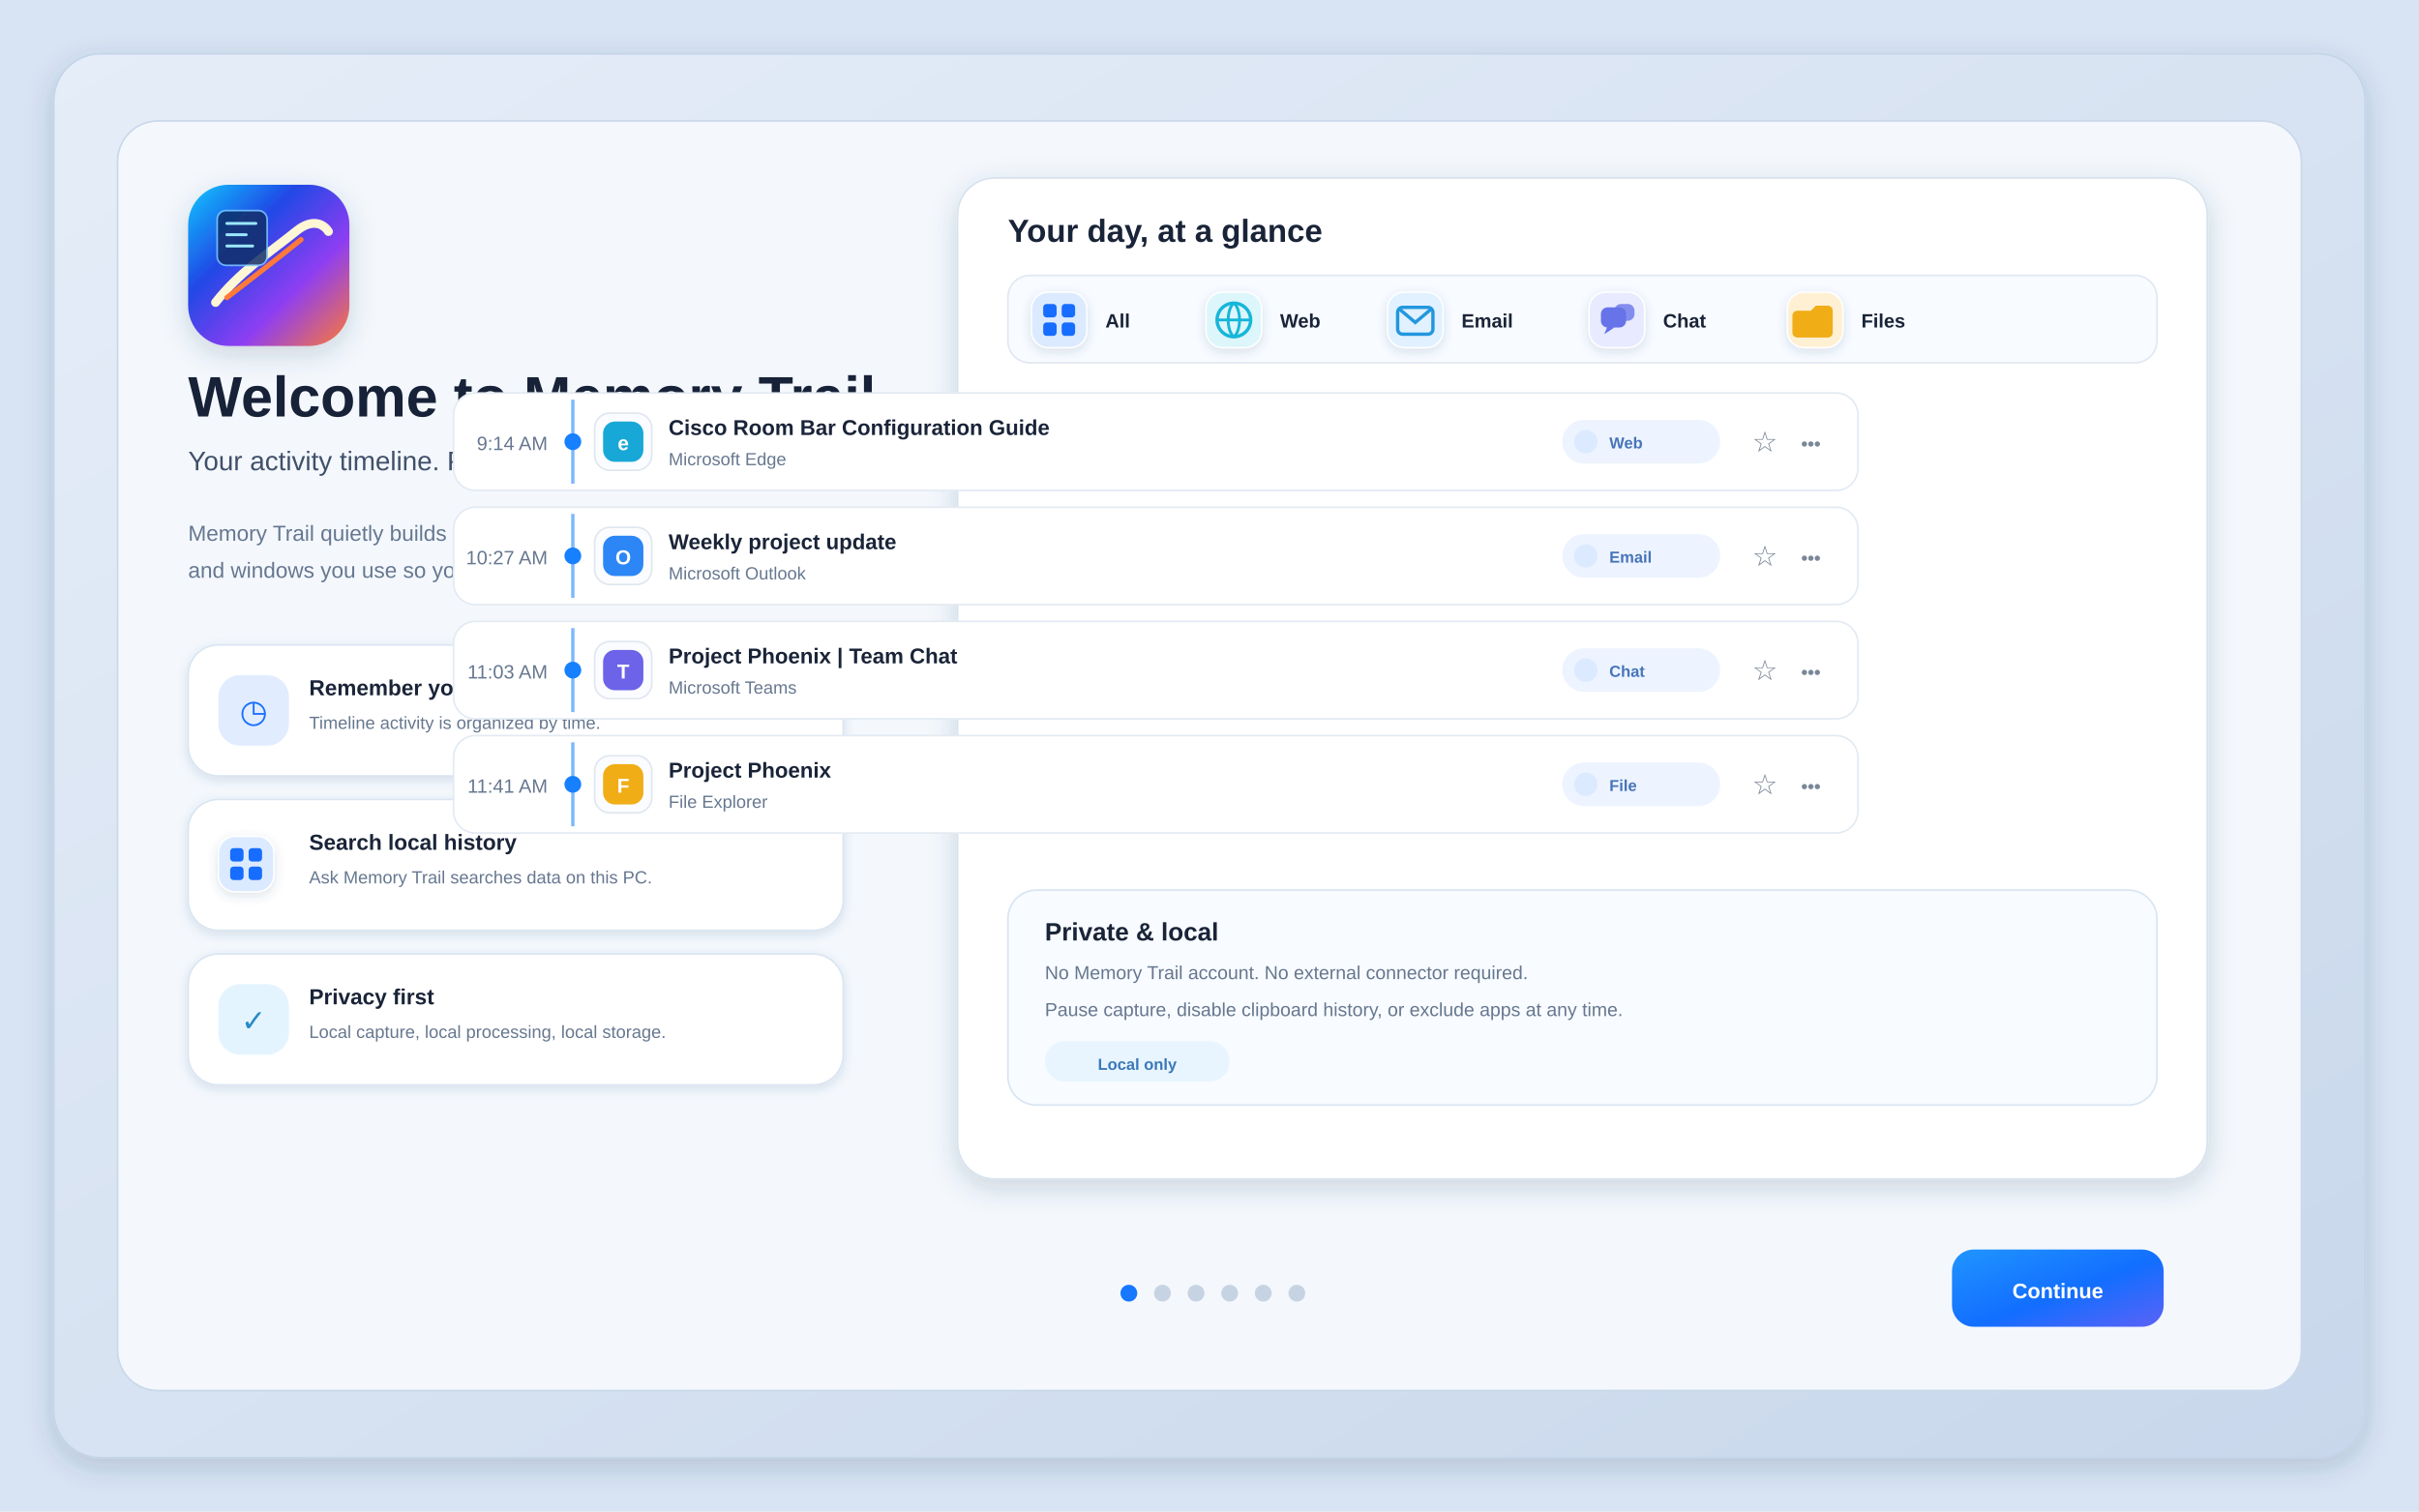
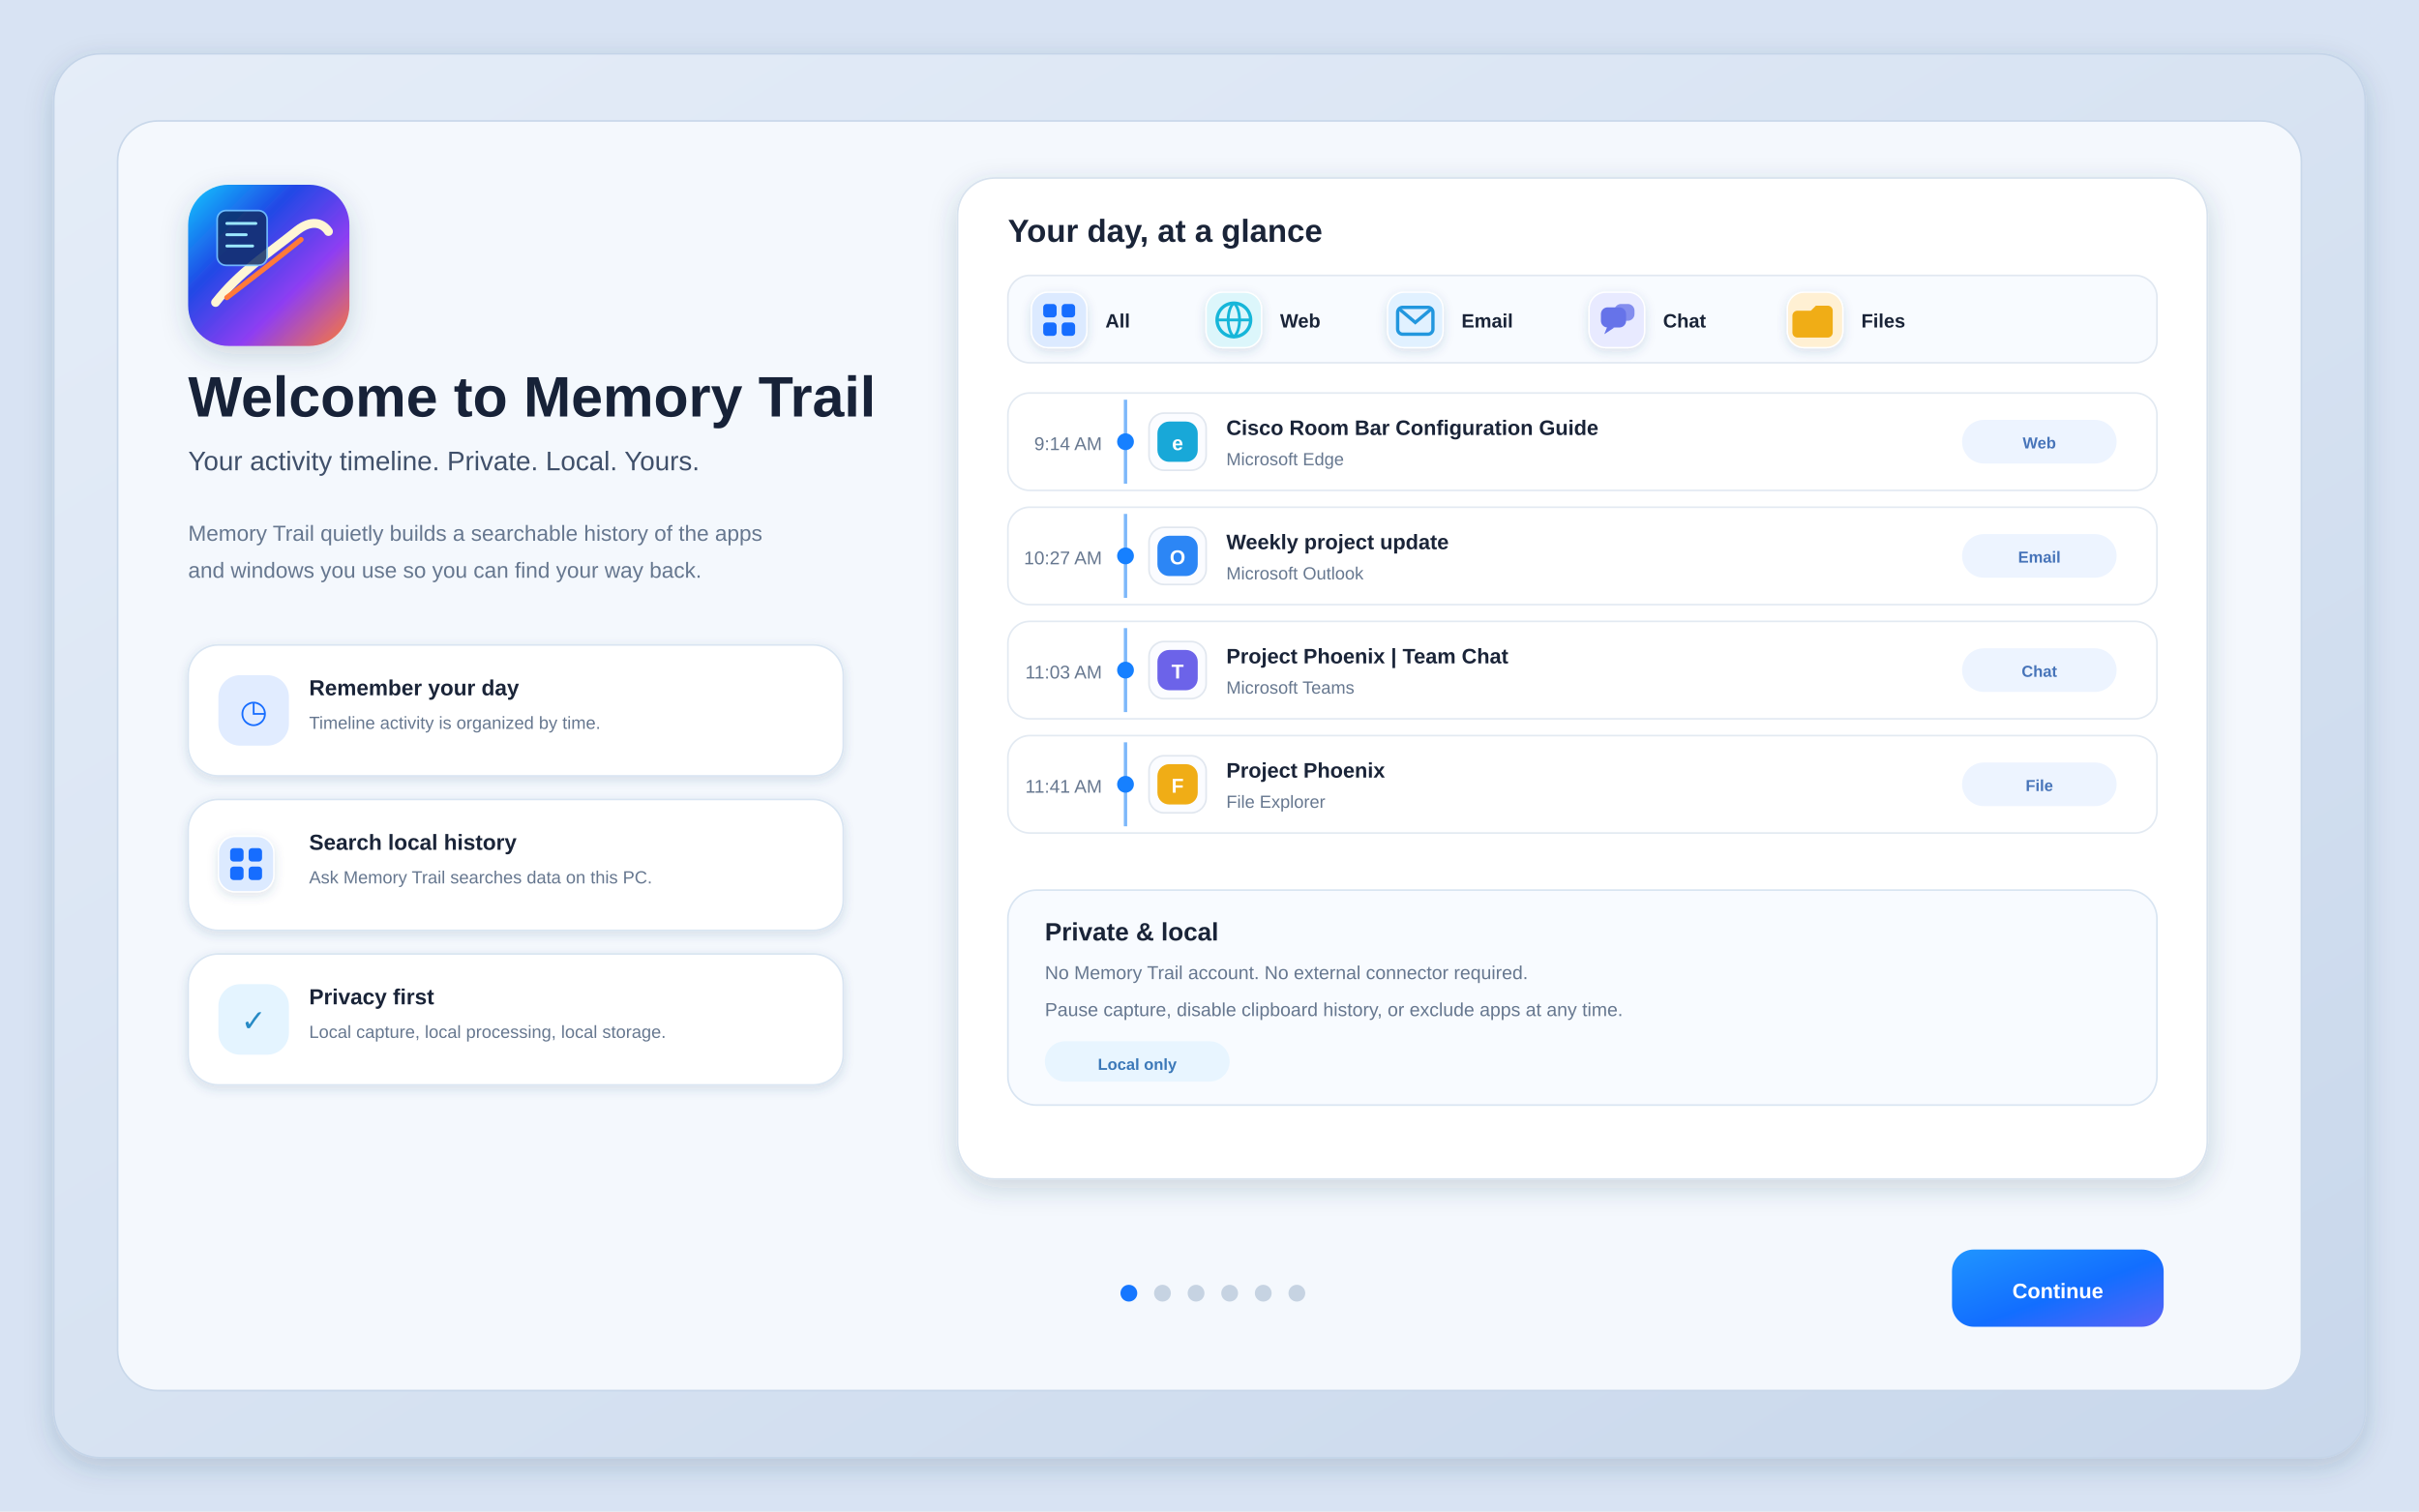
<svg xmlns="http://www.w3.org/2000/svg" width="1440" height="900" viewBox="0 0 1440 900">
  <defs>
    <linearGradient id="bg" x1="0" y1="0" x2="1" y2="1">
      <stop offset="0" stop-color="#F8FAFE" />
      <stop offset="1" stop-color="#DFE9F7" />
    </linearGradient>
    <linearGradient id="sidebar" x1="0" y1="0" x2="0" y2="1">
      <stop offset="0" stop-color="#F1F6FD" />
      <stop offset="1" stop-color="#DCE7F6" />
    </linearGradient>
    <linearGradient id="appIconGrad" x1="0" y1="0" x2="1" y2="1">
      <stop offset="0" stop-color="#0EC8FF" />
      <stop offset=".34" stop-color="#2148E6" />
      <stop offset=".66" stop-color="#8E3EF2" />
      <stop offset="1" stop-color="#FF7A34" />
    </linearGradient>
    <linearGradient id="primary" x1="0" y1="0" x2="1" y2="1">
      <stop offset="0" stop-color="#2095FF" />
      <stop offset=".55" stop-color="#126EFF" />
      <stop offset="1" stop-color="#5B62F6" />
    </linearGradient>
    <filter id="shadowSm" x="-40%" y="-40%" width="180%" height="180%">
      <feDropShadow dx="0" dy="2" stdDeviation="3" flood-color="#38577C" flood-opacity=".16" />
    </filter>
    <filter id="shadowMd" x="-40%" y="-40%" width="180%" height="180%">
      <feDropShadow dx="0" dy="5" stdDeviation="8" flood-color="#2D4665" flood-opacity=".20" />
    </filter>
  </defs>
  <rect width="1440" height="900" fill="#D8E3F3" />
  <defs>
    <linearGradient id="tourbg" x1="0" y1="0" x2="1" y2="1">
      <stop offset="0" stop-color="#E5EDF8" />
      <stop offset=".58" stop-color="#D5E1F1" />
      <stop offset="1" stop-color="#C8D7EB" />
    </linearGradient>
  </defs>
  <rect x="32" y="32" width="1376" height="836" rx="28" fill="url(#tourbg)" stroke="#C4D4E8" filter="url(#shadowMd)" />
  <rect x="70" y="72" width="1300" height="756" rx="24" fill="#F4F8FD" stroke="#C9D8EA" />
  <g filter="url(#shadowMd)">
    <rect x="112" y="110" width="96" height="96" rx="24" fill="url(#appIconGrad)" />
    <path d="M128.32,180.08 C142.72,161.84 158.08,152.24 177.28,136.88            C184.96,131.12 191.68,132.08 195.52,137.84" fill="none" stroke="#FFF6D5" stroke-width="5.28" stroke-linecap="round" />
    <path d="M135.04,177.2 C152.32,163.76 163.84,155.12 179.2,142.64" fill="none" stroke="#FF7A38" stroke-width="3.072" stroke-linecap="round" />
    <rect x="129.28" y="125.36" width="29.76" height="32.64" rx="5.28" fill="#102E67" opacity=".84" stroke="#7AC9FF" />
    <path d="M135.04,133.04 h17.28 M135.04,139.76 h11.52 M135.04,146.48 h15.36" stroke="#9CE7FF" stroke-width="1.728" stroke-linecap="round" />
  </g>
  <text x="112" y="248" font-family="Segoe UI, Arial, sans-serif" font-size="34" font-weight="750" fill="#172238" text-anchor="start">Welcome to Memory Trail</text>
  <text x="112" y="280" font-family="Segoe UI, Arial, sans-serif" font-size="16" font-weight="500" fill="#40506A" text-anchor="start">Your activity timeline. Private. Local. Yours.</text>
  <text x="112" y="322" font-family="Segoe UI, Arial, sans-serif" font-size="13" font-weight="400" fill="#66778F" text-anchor="start">Memory Trail quietly builds a searchable history of the apps</text>
  <text x="112" y="344" font-family="Segoe UI, Arial, sans-serif" font-size="13" font-weight="400" fill="#66778F" text-anchor="start">and windows you use so you can find your way back.</text>
  <rect x="112" y="384" width="390" height="78" rx="18" fill="#FFFFFF" stroke="#D9E5F2" filter="url(#shadowSm)" />
  <rect x="130" y="402" width="42" height="42" rx="13" fill="#E1ECFF" />
  <text x="151" y="430" font-family="Segoe UI, Arial, sans-serif" font-size="19" font-weight="700" fill="#176DFF" text-anchor="middle">◷</text>
  <text x="184" y="414" font-family="Segoe UI, Arial, sans-serif" font-size="13" font-weight="700" fill="#1A2438" text-anchor="start">Remember your day</text>
  <text x="184" y="434" font-family="Segoe UI, Arial, sans-serif" font-size="10.5" font-weight="500" fill="#66778F" text-anchor="start">Timeline activity is organized by time.</text>
  <rect x="112" y="476" width="390" height="78" rx="18" fill="#FFFFFF" stroke="#D9E5F2" filter="url(#shadowSm)" />
  <g filter="url(#shadowSm)">
    <rect x="130" y="498" width="33" height="33" rx="10" fill="#DCEAFF" stroke="#FFFFFF" stroke-width=".8" />
    <rect x="137" y="505" width="8" height="8" rx="2" fill="#176DFF" />
    <rect x="148" y="505" width="8" height="8" rx="2" fill="#176DFF" />
    <rect x="137" y="516" width="8" height="8" rx="2" fill="#176DFF" />
    <rect x="148" y="516" width="8" height="8" rx="2" fill="#176DFF" />
  </g>
  <text x="184" y="506" font-family="Segoe UI, Arial, sans-serif" font-size="13" font-weight="700" fill="#1A2438" text-anchor="start">Search local history</text>
  <text x="184" y="526" font-family="Segoe UI, Arial, sans-serif" font-size="10.5" font-weight="500" fill="#66778F" text-anchor="start">Ask Memory Trail searches data on this PC.</text>
  <rect x="112" y="568" width="390" height="78" rx="18" fill="#FFFFFF" stroke="#D9E5F2" filter="url(#shadowSm)" />
  <rect x="130" y="586" width="42" height="42" rx="13" fill="#E4F4FF" />
  <text x="151" y="614" font-family="Segoe UI, Arial, sans-serif" font-size="18" font-weight="700" fill="#278AC5" text-anchor="middle">✓</text>
  <text x="184" y="598" font-family="Segoe UI, Arial, sans-serif" font-size="13" font-weight="700" fill="#1A2438" text-anchor="start">Privacy first</text>
  <text x="184" y="618" font-family="Segoe UI, Arial, sans-serif" font-size="10.5" font-weight="500" fill="#66778F" text-anchor="start">Local capture, local processing, local storage.</text>
  <rect x="570" y="106" width="744" height="596" rx="22" fill="#FFFFFF" stroke="#D7E2EE" filter="url(#shadowMd)" />
  <text x="600" y="144" font-family="Segoe UI, Arial, sans-serif" font-size="19" font-weight="700" fill="#1A2438" text-anchor="start">Your day, at a glance</text>
  <rect x="600" y="164" width="684" height="52" rx="13" fill="#F8FBFF" stroke="#E1E8F1" />
  <g filter="url(#shadowSm)">
    <rect x="614" y="174" width="33" height="33" rx="10" fill="#DCEAFF" stroke="#FFFFFF" stroke-width=".8" />
    <rect x="621" y="181" width="8" height="8" rx="2" fill="#176DFF" />
    <rect x="632" y="181" width="8" height="8" rx="2" fill="#176DFF" />
    <rect x="621" y="192" width="8" height="8" rx="2" fill="#176DFF" />
    <rect x="632" y="192" width="8" height="8" rx="2" fill="#176DFF" />
  </g>
  <text x="658" y="195" font-family="Segoe UI, Arial, sans-serif" font-size="11.5" font-weight="650" fill="#1A2438" text-anchor="start">All</text>
  <g filter="url(#shadowSm)">
    <rect x="718" y="174" width="33" height="33" rx="10" fill="#DCF6FB" stroke="#FFFFFF" stroke-width=".8" />
    <circle cx="734.5" cy="190.5" r="10" fill="none" stroke="#16B6D9" stroke-width="2" />
    <path d="M725,190.5 H744 M734.5,180.5 C730,184 730,197 734.5,200.5 M734.5,180.5 C739,184 739,197 734.5,200.5" fill="none" stroke="#16B6D9" stroke-width="1.7" stroke-linecap="round" />
  </g>
  <text x="762" y="195" font-family="Segoe UI, Arial, sans-serif" font-size="11.5" font-weight="650" fill="#1A2438" text-anchor="start">Web</text>
  <g filter="url(#shadowSm)">
    <rect x="826" y="174" width="33" height="33" rx="10" fill="#E1F1FF" stroke="#FFFFFF" stroke-width=".8" />
    <rect x="832" y="183" width="21" height="16" rx="3" fill="none" stroke="#2497DE" stroke-width="2" />
    <path d="M833,184 L842.5,192 L852,184" fill="none" stroke="#2497DE" stroke-width="2" stroke-linecap="round" />
  </g>
  <text x="870" y="195" font-family="Segoe UI, Arial, sans-serif" font-size="11.5" font-weight="650" fill="#1A2438" text-anchor="start">Email</text>
  <g filter="url(#shadowSm)">
    <rect x="946" y="174" width="33" height="33" rx="10" fill="#E8EAFF" stroke="#FFFFFF" stroke-width=".8" />
    <rect x="953" y="183" width="15" height="12" rx="4" fill="#6673E9" />
    <path d="M957,194 L955,199 L961,195" fill="#6673E9" />
    <rect x="961" y="181" width="12" height="10" rx="4" fill="#6673E9" opacity=".78" />
  </g>
  <text x="990" y="195" font-family="Segoe UI, Arial, sans-serif" font-size="11.5" font-weight="650" fill="#1A2438" text-anchor="start">Chat</text>
  <g filter="url(#shadowSm)">
    <rect x="1064" y="174" width="33" height="33" rx="10" fill="#FFF0D3" stroke="#FFFFFF" stroke-width=".8" />
    <path d="M1070,185 h8 l3,-3 h7 a3,3 0 0 1 3,3 v13 a3,3 0 0 1 -3,3 h-18 a3,3 0 0 1 -3,-3 v-10 a3,3 0 0 1 3,-3z" fill="#F0AD16" />
  </g>
  <text x="1108" y="195" font-family="Segoe UI, Arial, sans-serif" font-size="11.5" font-weight="650" fill="#1A2438" text-anchor="start">Files</text>
-   <rect x="270" y="234" width="836" height="58" rx="13" fill="#FFFFFF" stroke="#E3EAF2" />
-   <text x="326" y="268" font-family="Segoe UI, Arial, sans-serif" font-size="11.5" font-weight="500" fill="#66778F" text-anchor="end">9:14 AM</text>
-   <line x1="341" y1="238" x2="341" y2="288" stroke="#7DB8FA" stroke-width="2" />
-   <circle cx="341" cy="263" r="5" fill="#1680FF" />
-   <rect x="354" y="246" width="34" height="34" rx="9" fill="#FBFCFF" stroke="#E1E7EF" />
-   <rect x="359" y="251" width="24" height="24" rx="7" fill="#18A8D8" />
-   <text x="371" y="268" font-family="Segoe UI, Arial, sans-serif" font-size="12" font-weight="700" fill="#FFFFFF" text-anchor="middle">e</text>
-   <text x="398" y="259" font-family="Segoe UI, Arial, sans-serif" font-size="12.8" font-weight="650" fill="#1A2438" text-anchor="start">Cisco Room Bar Configuration Guide</text>
-   <text x="398" y="277" font-family="Segoe UI, Arial, sans-serif" font-size="10.5" font-weight="400" fill="#66778F" text-anchor="start">Microsoft Edge</text>
-   <rect x="930" y="250" width="94" height="26" rx="13" fill="#EDF4FF" />
-   <circle cx="944" cy="263" r="7" fill="#DCEAFF" />
-   <text x="958" y="267" font-family="Segoe UI, Arial, sans-serif" font-size="9.5" font-weight="650" fill="#4774B9" text-anchor="start">Web</text>
-   <text x="1043" y="269" font-family="Segoe UI, Arial, sans-serif" font-size="17" font-weight="500" fill="#7A8798" text-anchor="start">☆</text>
-   <text x="1078" y="268" font-family="Segoe UI, Arial, sans-serif" font-size="11" font-weight="700" fill="#7A8798" text-anchor="middle">•••</text>
-   <rect x="270" y="302" width="836" height="58" rx="13" fill="#FFFFFF" stroke="#E3EAF2" />
-   <text x="326" y="336" font-family="Segoe UI, Arial, sans-serif" font-size="11.5" font-weight="500" fill="#66778F" text-anchor="end">10:27 AM</text>
-   <line x1="341" y1="306" x2="341" y2="356" stroke="#7DB8FA" stroke-width="2" />
-   <circle cx="341" cy="331" r="5" fill="#1680FF" />
-   <rect x="354" y="314" width="34" height="34" rx="9" fill="#FBFCFF" stroke="#E1E7EF" />
-   <rect x="359" y="319" width="24" height="24" rx="7" fill="#2C86F5" />
-   <text x="371" y="336" font-family="Segoe UI, Arial, sans-serif" font-size="12" font-weight="700" fill="#FFFFFF" text-anchor="middle">O</text>
-   <text x="398" y="327" font-family="Segoe UI, Arial, sans-serif" font-size="12.8" font-weight="650" fill="#1A2438" text-anchor="start">Weekly project update</text>
-   <text x="398" y="345" font-family="Segoe UI, Arial, sans-serif" font-size="10.5" font-weight="400" fill="#66778F" text-anchor="start">Microsoft Outlook</text>
-   <rect x="930" y="318" width="94" height="26" rx="13" fill="#EDF4FF" />
-   <circle cx="944" cy="331" r="7" fill="#DCEAFF" />
-   <text x="958" y="335" font-family="Segoe UI, Arial, sans-serif" font-size="9.5" font-weight="650" fill="#4774B9" text-anchor="start">Email</text>
-   <text x="1043" y="337" font-family="Segoe UI, Arial, sans-serif" font-size="17" font-weight="500" fill="#7A8798" text-anchor="start">☆</text>
-   <text x="1078" y="336" font-family="Segoe UI, Arial, sans-serif" font-size="11" font-weight="700" fill="#7A8798" text-anchor="middle">•••</text>
-   <rect x="270" y="370" width="836" height="58" rx="13" fill="#FFFFFF" stroke="#E3EAF2" />
-   <text x="326" y="404" font-family="Segoe UI, Arial, sans-serif" font-size="11.5" font-weight="500" fill="#66778F" text-anchor="end">11:03 AM</text>
-   <line x1="341" y1="374" x2="341" y2="424" stroke="#7DB8FA" stroke-width="2" />
-   <circle cx="341" cy="399" r="5" fill="#1680FF" />
-   <rect x="354" y="382" width="34" height="34" rx="9" fill="#FBFCFF" stroke="#E1E7EF" />
-   <rect x="359" y="387" width="24" height="24" rx="7" fill="#6C63E9" />
-   <text x="371" y="404" font-family="Segoe UI, Arial, sans-serif" font-size="12" font-weight="700" fill="#FFFFFF" text-anchor="middle">T</text>
-   <text x="398" y="395" font-family="Segoe UI, Arial, sans-serif" font-size="12.8" font-weight="650" fill="#1A2438" text-anchor="start">Project Phoenix | Team Chat</text>
-   <text x="398" y="413" font-family="Segoe UI, Arial, sans-serif" font-size="10.5" font-weight="400" fill="#66778F" text-anchor="start">Microsoft Teams</text>
-   <rect x="930" y="386" width="94" height="26" rx="13" fill="#EDF4FF" />
-   <circle cx="944" cy="399" r="7" fill="#DCEAFF" />
-   <text x="958" y="403" font-family="Segoe UI, Arial, sans-serif" font-size="9.5" font-weight="650" fill="#4774B9" text-anchor="start">Chat</text>
-   <text x="1043" y="405" font-family="Segoe UI, Arial, sans-serif" font-size="17" font-weight="500" fill="#7A8798" text-anchor="start">☆</text>
-   <text x="1078" y="404" font-family="Segoe UI, Arial, sans-serif" font-size="11" font-weight="700" fill="#7A8798" text-anchor="middle">•••</text>
-   <rect x="270" y="438" width="836" height="58" rx="13" fill="#FFFFFF" stroke="#E3EAF2" />
-   <text x="326" y="472" font-family="Segoe UI, Arial, sans-serif" font-size="11.5" font-weight="500" fill="#66778F" text-anchor="end">11:41 AM</text>
-   <line x1="341" y1="442" x2="341" y2="492" stroke="#7DB8FA" stroke-width="2" />
-   <circle cx="341" cy="467" r="5" fill="#1680FF" />
-   <rect x="354" y="450" width="34" height="34" rx="9" fill="#FBFCFF" stroke="#E1E7EF" />
-   <rect x="359" y="455" width="24" height="24" rx="7" fill="#F0AD16" />
-   <text x="371" y="472" font-family="Segoe UI, Arial, sans-serif" font-size="12" font-weight="700" fill="#FFFFFF" text-anchor="middle">F</text>
-   <text x="398" y="463" font-family="Segoe UI, Arial, sans-serif" font-size="12.8" font-weight="650" fill="#1A2438" text-anchor="start">Project Phoenix</text>
-   <text x="398" y="481" font-family="Segoe UI, Arial, sans-serif" font-size="10.5" font-weight="400" fill="#66778F" text-anchor="start">File Explorer</text>
-   <rect x="930" y="454" width="94" height="26" rx="13" fill="#EDF4FF" />
-   <circle cx="944" cy="467" r="7" fill="#DCEAFF" />
-   <text x="958" y="471" font-family="Segoe UI, Arial, sans-serif" font-size="9.5" font-weight="650" fill="#4774B9" text-anchor="start">File</text>
-   <text x="1043" y="473" font-family="Segoe UI, Arial, sans-serif" font-size="17" font-weight="500" fill="#7A8798" text-anchor="start">☆</text>
-   <text x="1078" y="472" font-family="Segoe UI, Arial, sans-serif" font-size="11" font-weight="700" fill="#7A8798" text-anchor="middle">•••</text>
+   <rect x="600" y="234" width="684" height="58" rx="13" fill="#FFFFFF" stroke="#E3EAF2" />
+   <text x="656" y="268" font-family="Segoe UI,Arial,sans-serif" font-size="11" font-weight="500" fill="#66778F" text-anchor="end">9:14 AM</text>
+   <line x1="670" y1="238" x2="670" y2="288" stroke="#7DB8FA" stroke-width="2" />
+   <circle cx="670" cy="263" r="5" fill="#1680FF" />
+   <rect x="684" y="246" width="34" height="34" rx="9" fill="#FBFCFF" stroke="#E1E7EF" />
+   <rect x="689" y="251" width="24" height="24" rx="7" fill="#18A8D8" />
+   <text x="701" y="268" font-family="Segoe UI,Arial,sans-serif" font-size="12" font-weight="700" fill="#FFFFFF" text-anchor="middle">e</text>
+   <text x="730" y="259" font-family="Segoe UI,Arial,sans-serif" font-size="12.5" font-weight="650" fill="#1A2438">Cisco Room Bar Configuration Guide</text>
+   <text x="730" y="277" font-family="Segoe UI,Arial,sans-serif" font-size="10.5" fill="#66778F">Microsoft Edge</text>
+   <rect x="1168" y="250" width="92" height="26" rx="13" fill="#EDF4FF" />
+   <text x="1214" y="267" font-family="Segoe UI,Arial,sans-serif" font-size="9.5" font-weight="650" fill="#4774B9" text-anchor="middle">Web</text>
+   <rect x="600" y="302" width="684" height="58" rx="13" fill="#FFFFFF" stroke="#E3EAF2" />
+   <text x="656" y="336" font-family="Segoe UI,Arial,sans-serif" font-size="11" font-weight="500" fill="#66778F" text-anchor="end">10:27 AM</text>
+   <line x1="670" y1="306" x2="670" y2="356" stroke="#7DB8FA" stroke-width="2" />
+   <circle cx="670" cy="331" r="5" fill="#1680FF" />
+   <rect x="684" y="314" width="34" height="34" rx="9" fill="#FBFCFF" stroke="#E1E7EF" />
+   <rect x="689" y="319" width="24" height="24" rx="7" fill="#2C86F5" />
+   <text x="701" y="336" font-family="Segoe UI,Arial,sans-serif" font-size="12" font-weight="700" fill="#FFFFFF" text-anchor="middle">O</text>
+   <text x="730" y="327" font-family="Segoe UI,Arial,sans-serif" font-size="12.5" font-weight="650" fill="#1A2438">Weekly project update</text>
+   <text x="730" y="345" font-family="Segoe UI,Arial,sans-serif" font-size="10.5" fill="#66778F">Microsoft Outlook</text>
+   <rect x="1168" y="318" width="92" height="26" rx="13" fill="#EDF4FF" />
+   <text x="1214" y="335" font-family="Segoe UI,Arial,sans-serif" font-size="9.5" font-weight="650" fill="#4774B9" text-anchor="middle">Email</text>
+   <rect x="600" y="370" width="684" height="58" rx="13" fill="#FFFFFF" stroke="#E3EAF2" />
+   <text x="656" y="404" font-family="Segoe UI,Arial,sans-serif" font-size="11" font-weight="500" fill="#66778F" text-anchor="end">11:03 AM</text>
+   <line x1="670" y1="374" x2="670" y2="424" stroke="#7DB8FA" stroke-width="2" />
+   <circle cx="670" cy="399" r="5" fill="#1680FF" />
+   <rect x="684" y="382" width="34" height="34" rx="9" fill="#FBFCFF" stroke="#E1E7EF" />
+   <rect x="689" y="387" width="24" height="24" rx="7" fill="#6C63E9" />
+   <text x="701" y="404" font-family="Segoe UI,Arial,sans-serif" font-size="12" font-weight="700" fill="#FFFFFF" text-anchor="middle">T</text>
+   <text x="730" y="395" font-family="Segoe UI,Arial,sans-serif" font-size="12.5" font-weight="650" fill="#1A2438">Project Phoenix | Team Chat</text>
+   <text x="730" y="413" font-family="Segoe UI,Arial,sans-serif" font-size="10.5" fill="#66778F">Microsoft Teams</text>
+   <rect x="1168" y="386" width="92" height="26" rx="13" fill="#EDF4FF" />
+   <text x="1214" y="403" font-family="Segoe UI,Arial,sans-serif" font-size="9.5" font-weight="650" fill="#4774B9" text-anchor="middle">Chat</text>
+   <rect x="600" y="438" width="684" height="58" rx="13" fill="#FFFFFF" stroke="#E3EAF2" />
+   <text x="656" y="472" font-family="Segoe UI,Arial,sans-serif" font-size="11" font-weight="500" fill="#66778F" text-anchor="end">11:41 AM</text>
+   <line x1="670" y1="442" x2="670" y2="492" stroke="#7DB8FA" stroke-width="2" />
+   <circle cx="670" cy="467" r="5" fill="#1680FF" />
+   <rect x="684" y="450" width="34" height="34" rx="9" fill="#FBFCFF" stroke="#E1E7EF" />
+   <rect x="689" y="455" width="24" height="24" rx="7" fill="#F0AD16" />
+   <text x="701" y="472" font-family="Segoe UI,Arial,sans-serif" font-size="12" font-weight="700" fill="#FFFFFF" text-anchor="middle">F</text>
+   <text x="730" y="463" font-family="Segoe UI,Arial,sans-serif" font-size="12.5" font-weight="650" fill="#1A2438">Project Phoenix</text>
+   <text x="730" y="481" font-family="Segoe UI,Arial,sans-serif" font-size="10.5" fill="#66778F">File Explorer</text>
+   <rect x="1168" y="454" width="92" height="26" rx="13" fill="#EDF4FF" />
+   <text x="1214" y="471" font-family="Segoe UI,Arial,sans-serif" font-size="9.5" font-weight="650" fill="#4774B9" text-anchor="middle">File</text>
  <rect x="600" y="530" width="684" height="128" rx="17" fill="#F8FBFF" stroke="#D9E5F2" />
  <text x="622" y="560" font-family="Segoe UI, Arial, sans-serif" font-size="15" font-weight="700" fill="#1A2438" text-anchor="start">Private &amp; local</text>
  <text x="622" y="583" font-family="Segoe UI, Arial, sans-serif" font-size="11.2" font-weight="500" fill="#66778F" text-anchor="start">No Memory Trail account. No external connector required.</text>
  <text x="622" y="605" font-family="Segoe UI, Arial, sans-serif" font-size="11.2" font-weight="500" fill="#66778F" text-anchor="start">Pause capture, disable clipboard history, or exclude apps at any time.</text>
  <rect x="622" y="620" width="110" height="24" rx="12" fill="#E8F5FF" />
  <text x="677" y="637" font-family="Segoe UI, Arial, sans-serif" font-size="9.5" font-weight="700" fill="#3B78B8" text-anchor="middle">Local only</text>
  <circle cx="672" cy="770" r="5" fill="#1677FF" />
  <circle cx="692" cy="770" r="5" fill="#C6D3E2" />
  <circle cx="712" cy="770" r="5" fill="#C6D3E2" />
  <circle cx="732" cy="770" r="5" fill="#C6D3E2" />
  <circle cx="752" cy="770" r="5" fill="#C6D3E2" />
  <circle cx="772" cy="770" r="5" fill="#C6D3E2" />
  <rect x="1162" y="744" width="126" height="46" rx="13" fill="url(#primary)" />
  <text x="1225" y="773" font-family="Segoe UI, Arial, sans-serif" font-size="12.5" font-weight="700" fill="#FFFFFF" text-anchor="middle">Continue</text>
</svg>
